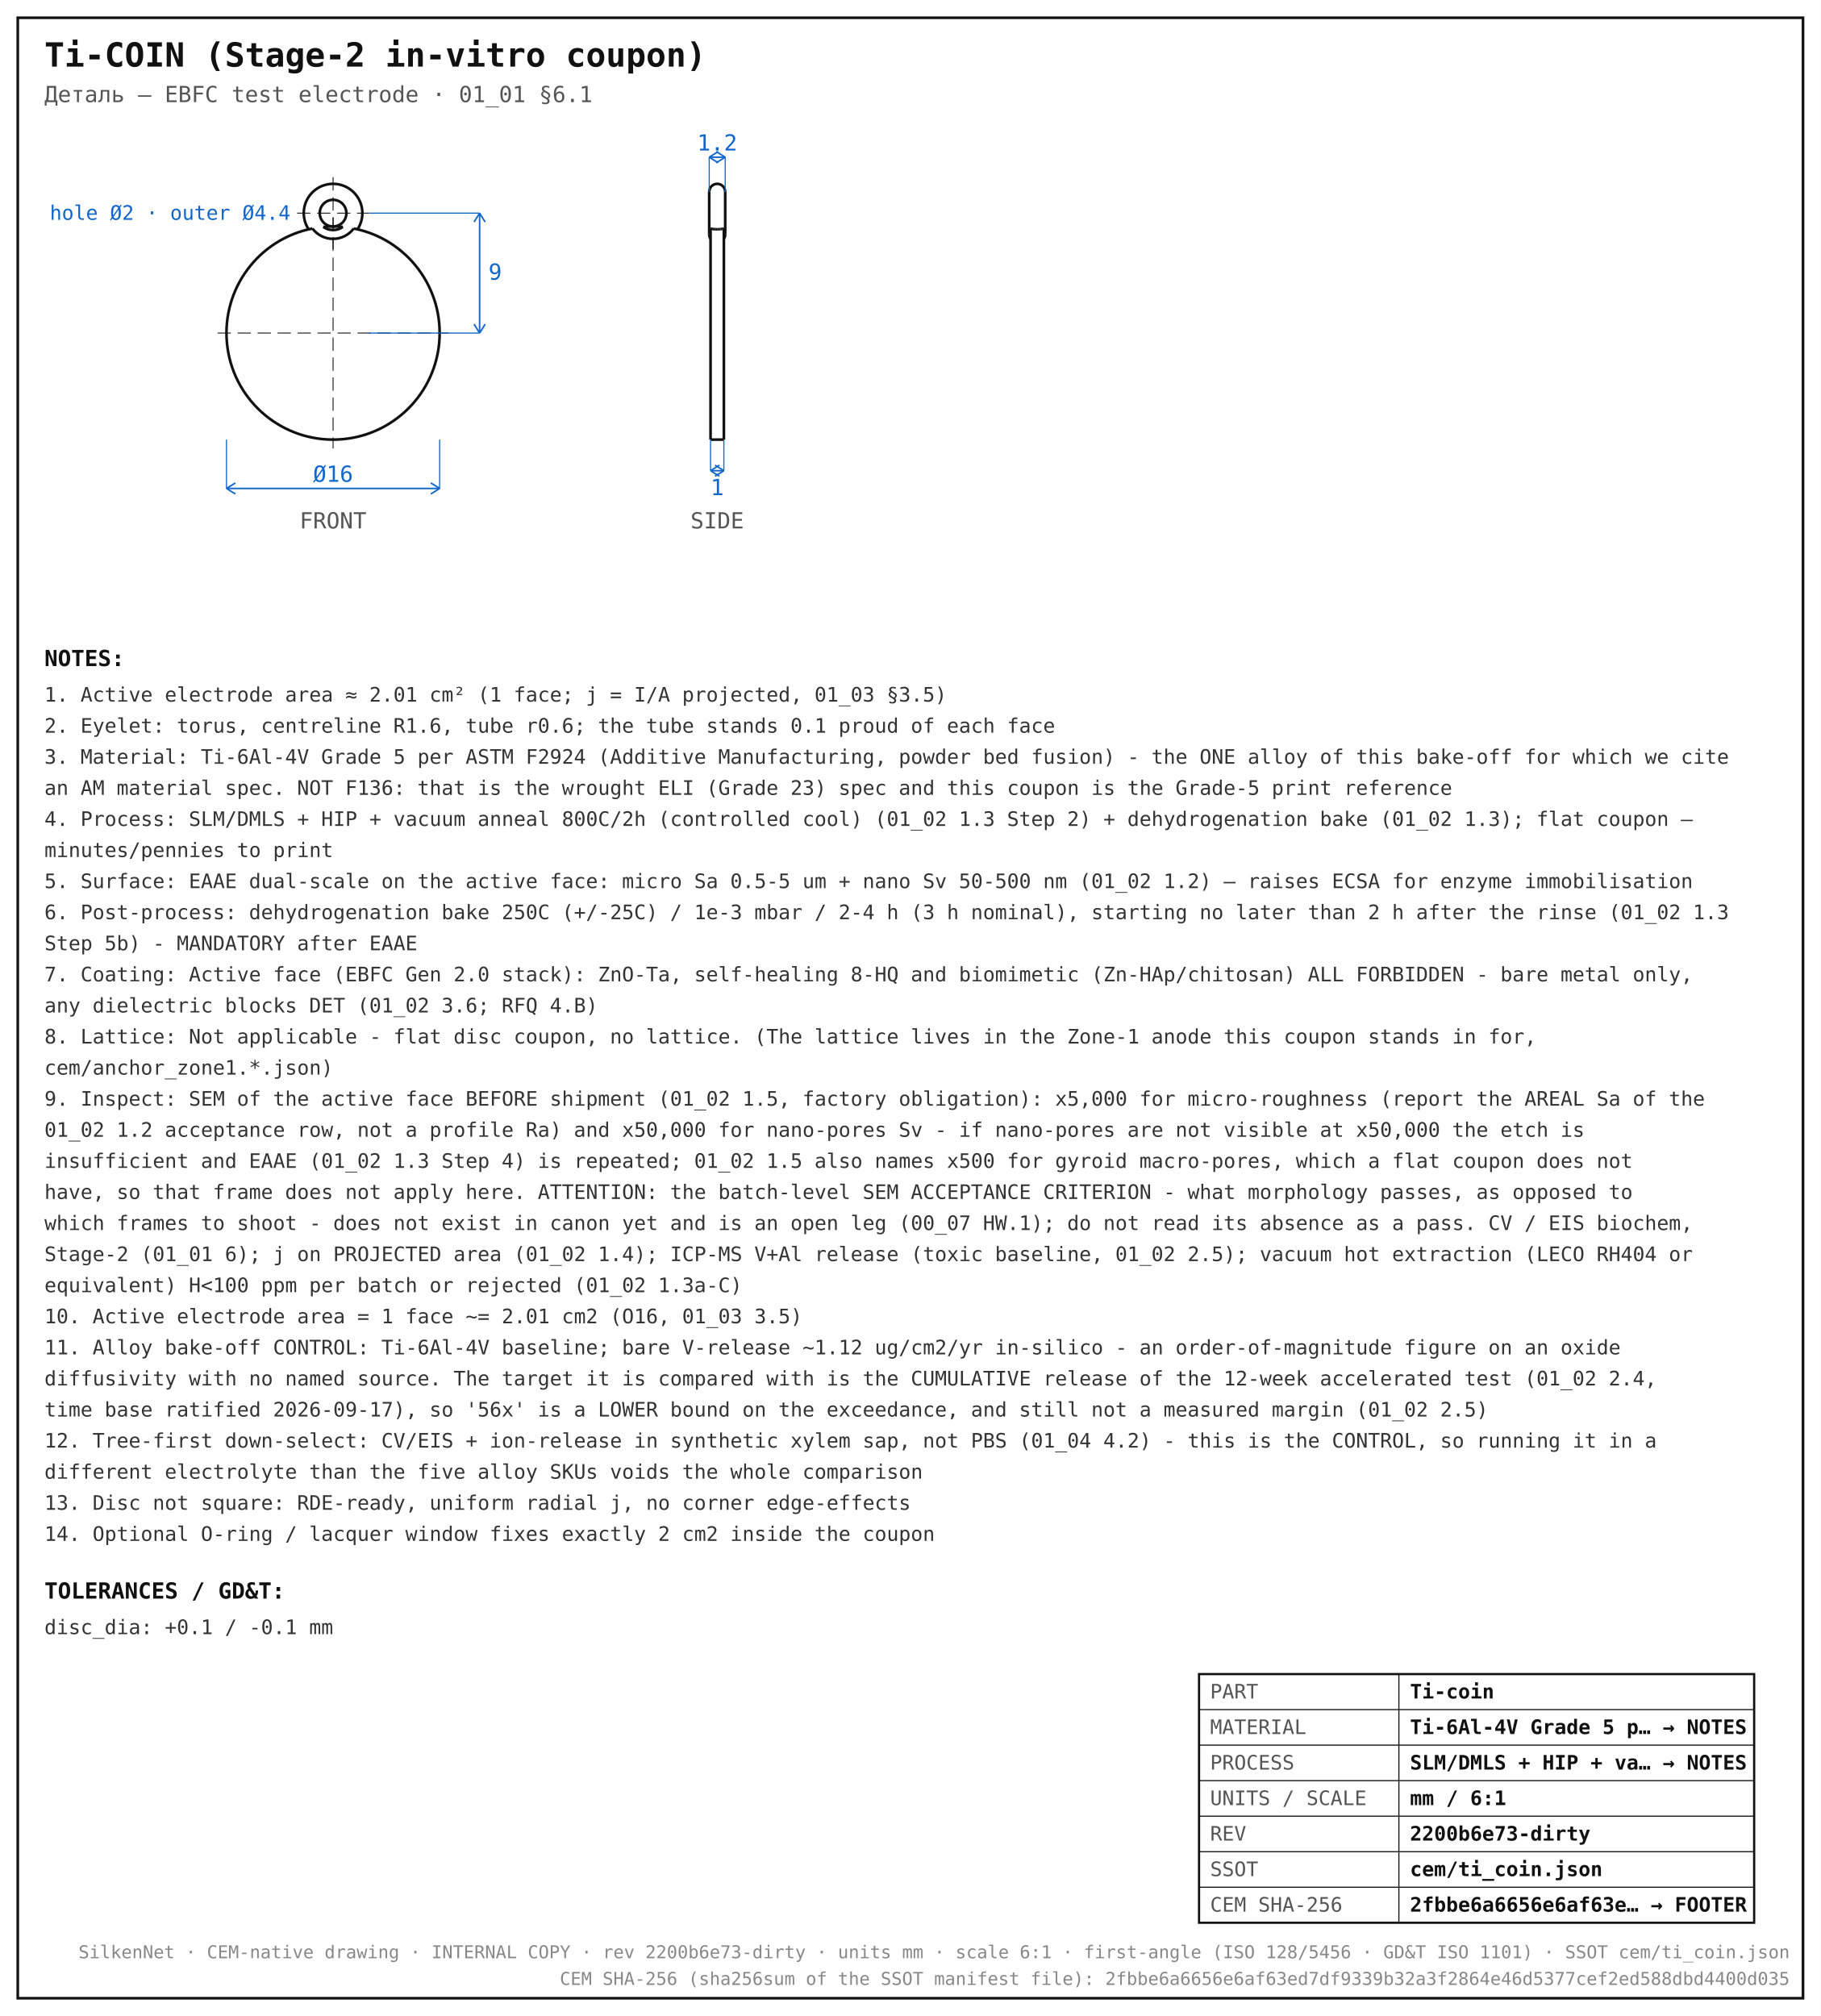
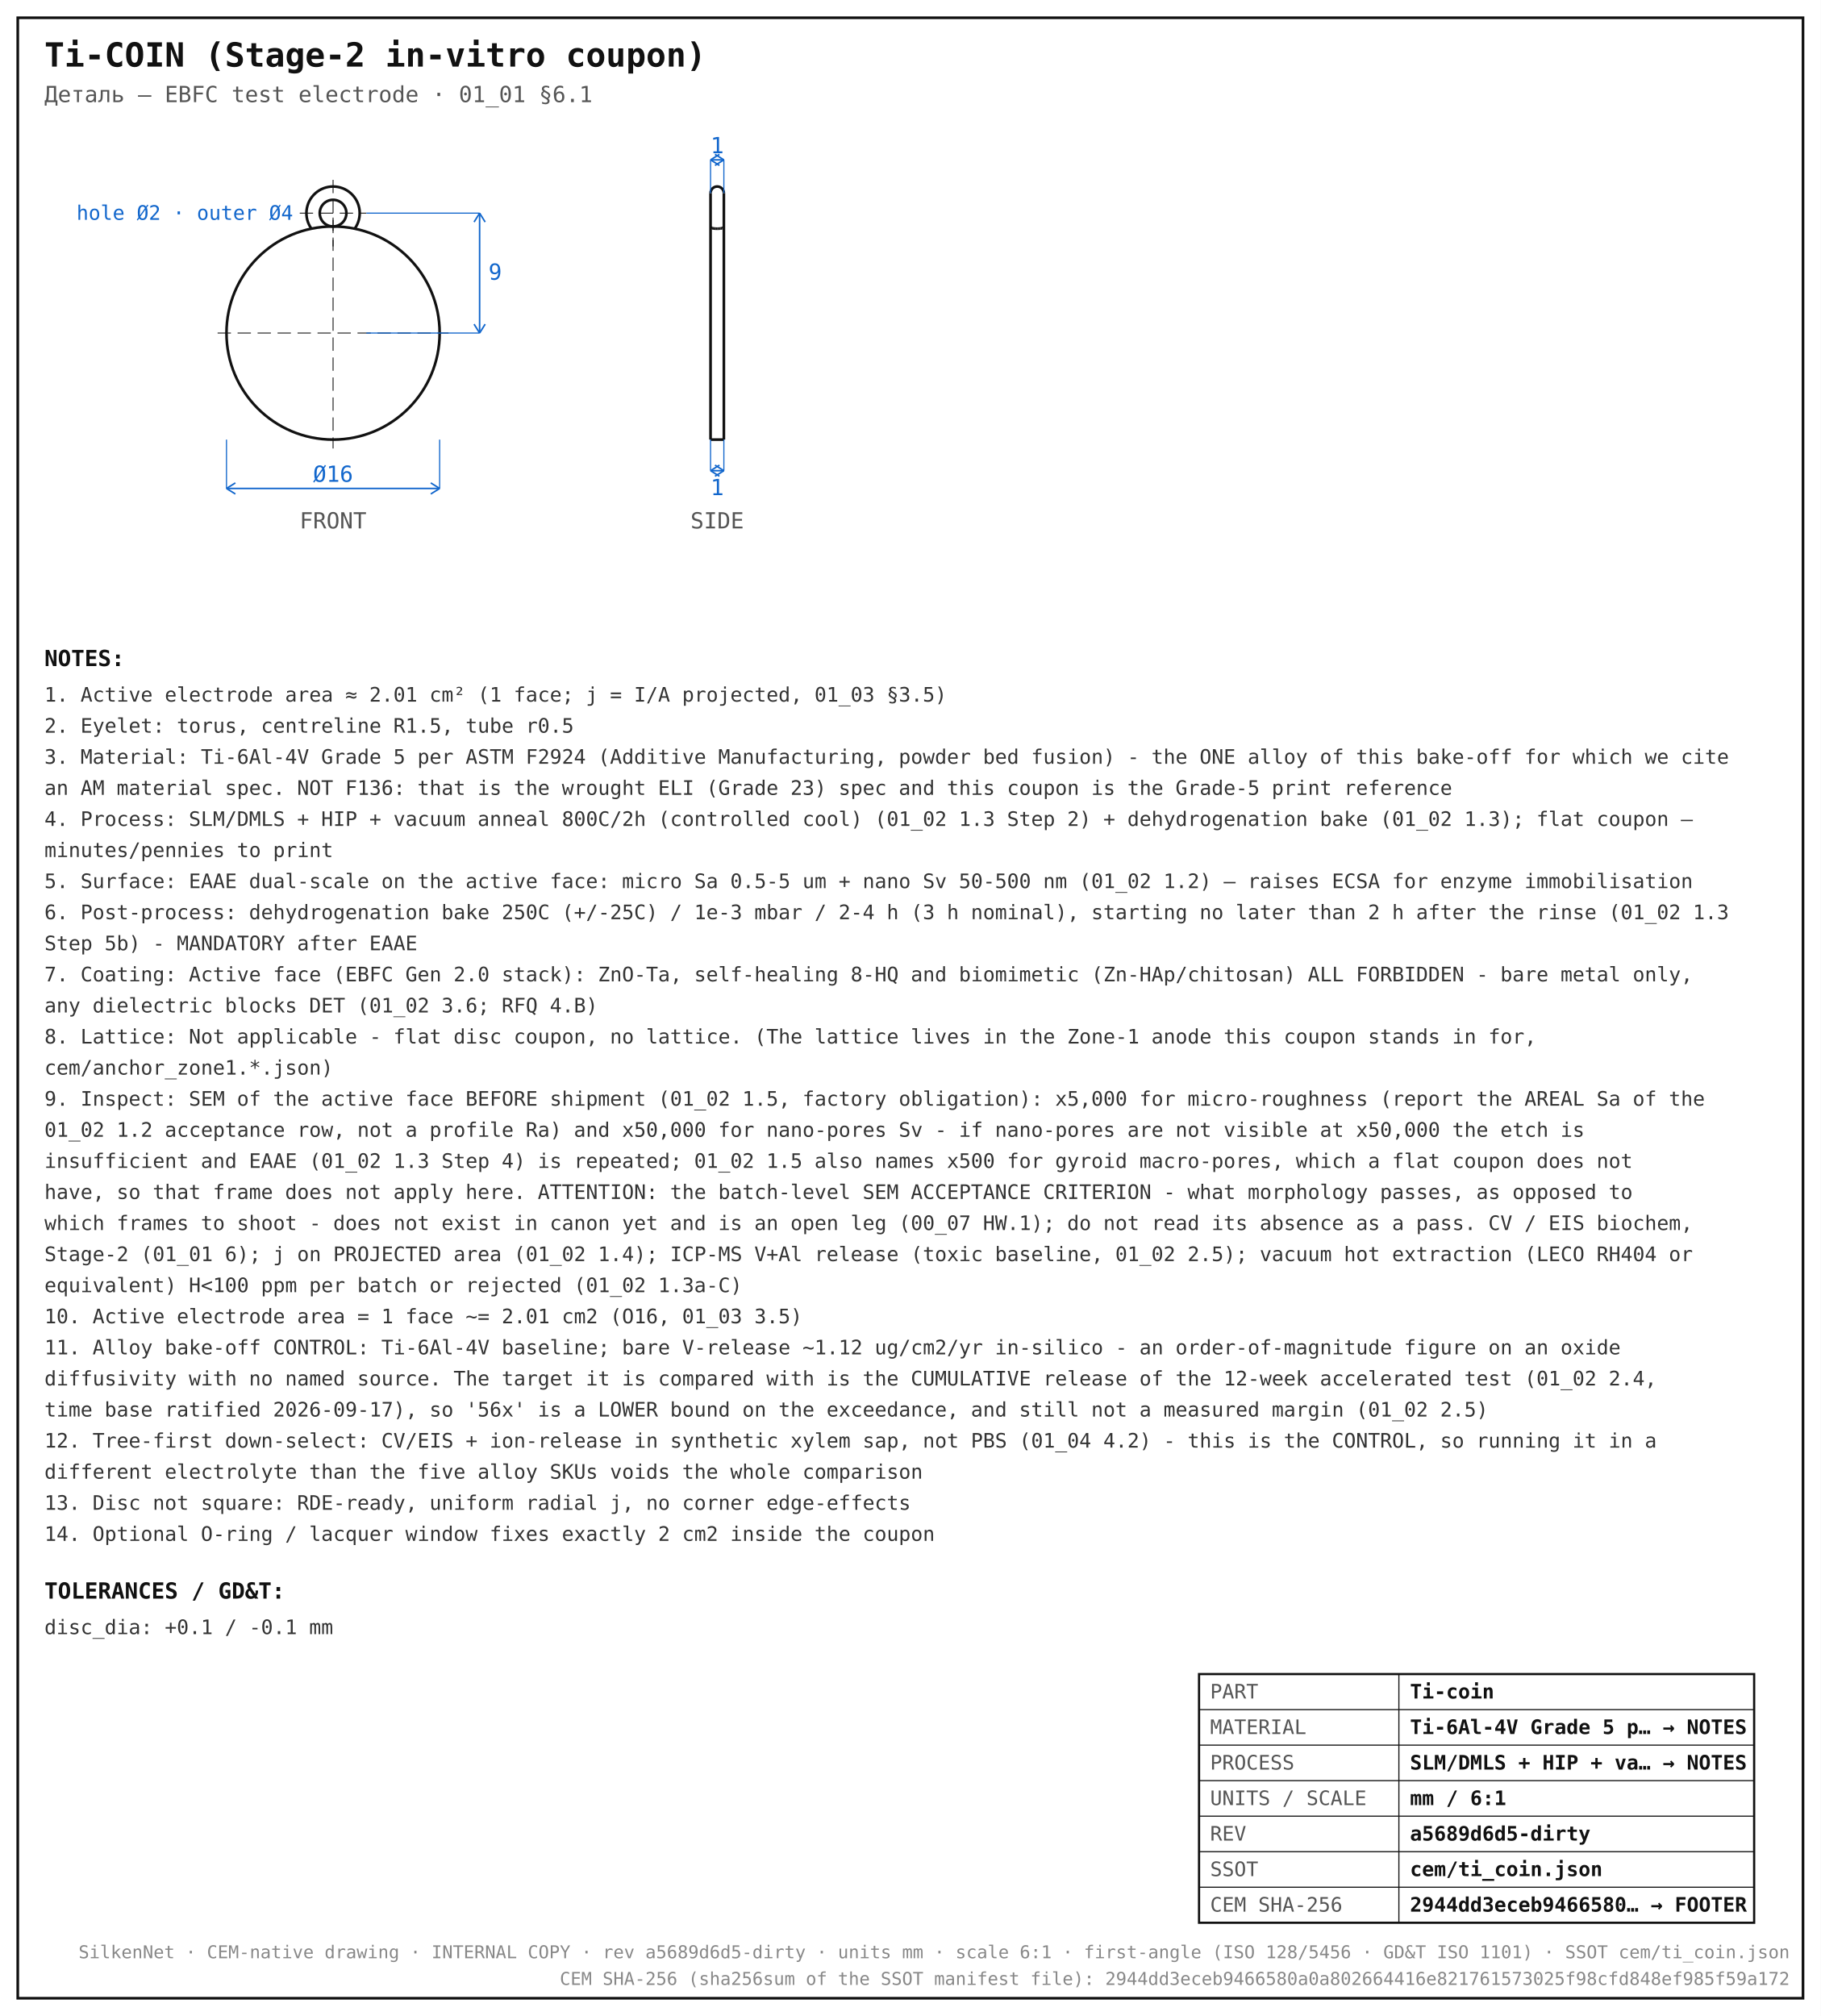
<svg xmlns="http://www.w3.org/2000/svg" width="820" height="908" viewBox="0 0 820 908">
  <rect x="0" y="0" width="820" height="908" fill="white" />
  <rect x="8" y="8" width="804" height="892" fill="none" stroke="#111" stroke-width="1.2" />
  <text x="20" y="30" font-family="monospace" font-size="15" text-anchor="start" fill="#111" font-weight="bold">Ti-COIN  (Stage-2 in-vitro coupon)</text>
  <text x="20" y="46" font-family="monospace" font-size="10" text-anchor="start" fill="#555" font-weight="normal">Деталь — EBFC test electrode · 01_01 §6.1</text>
  <line x1="98" y1="150" x2="202" y2="150" stroke="#111" stroke-width="0.4" stroke-dasharray="6 3" />
  <line x1="150" y1="98" x2="150" y2="202" stroke="#111" stroke-width="0.4" stroke-dasharray="6 3" />
-   <path d="M 161.01 103.28 A 13.2 13.2 0 1 0 138.99 103.28" fill="none" stroke="#111" stroke-width="1.2" />
-   <path d="M 140.7 102.91 A 48 48 0 1 0 159.3 102.91" fill="none" stroke="#111" stroke-width="1.2" />
-   <path d="M 154.41 102.2 A 48 48 0 0 0 145.59 102.2" fill="none" stroke="#111" stroke-width="1.2" />
-   <path d="M 145.59 102.2 A 7.61 7.61 0 0 0 154.41 102.2" fill="none" stroke="#111" stroke-width="1.2" />
-   <path d="M 140.7 102.91 A 11.59 11.59 0 0 0 159.3 102.91" fill="none" stroke="#111" stroke-width="1.2" />
+   <path d="M 159.75 103 A 12 12 0 1 0 140.25 103" fill="none" stroke="#111" stroke-width="1.2" />
+   <circle cx="150" cy="150" r="48" fill="none" stroke="#111" stroke-width="1.2" />
  <circle cx="150" cy="96" r="6" fill="none" stroke="#111" stroke-width="1.2" />
-   <line x1="133.8" y1="96" x2="166.2" y2="96" stroke="#111" stroke-width="0.4" stroke-dasharray="6 3" />
-   <line x1="150" y1="79.8" x2="150" y2="112.2" stroke="#111" stroke-width="0.4" stroke-dasharray="6 3" />
-   <text x="130.8" y="99" font-family="monospace" font-size="9" text-anchor="end" fill="#1166cc" font-weight="normal">hole Ø2 · outer Ø4.4</text>
-   <line x1="166.2" y1="96" x2="216" y2="96" stroke="#1166cc" stroke-width="0.5" />
-   <line x1="166.2" y1="150" x2="216" y2="150" stroke="#1166cc" stroke-width="0.5" />
+   <line x1="135" y1="96" x2="165" y2="96" stroke="#111" stroke-width="0.4" stroke-dasharray="6 3" />
+   <line x1="150" y1="81" x2="150" y2="111" stroke="#111" stroke-width="0.4" stroke-dasharray="6 3" />
+   <text x="132" y="99" font-family="monospace" font-size="9" text-anchor="end" fill="#1166cc" font-weight="normal">hole Ø2 · outer Ø4</text>
+   <line x1="165" y1="96" x2="216" y2="96" stroke="#1166cc" stroke-width="0.5" />
+   <line x1="165" y1="150" x2="216" y2="150" stroke="#1166cc" stroke-width="0.5" />
  <line x1="216" y1="96" x2="216" y2="150" stroke="#1166cc" stroke-width="0.7" />
  <line x1="216" y1="96" x2="213.5" y2="100" stroke="#1166cc" stroke-width="0.7" />
  <line x1="216" y1="96" x2="218.5" y2="100" stroke="#1166cc" stroke-width="0.7" />
  <line x1="216" y1="150" x2="213.5" y2="146" stroke="#1166cc" stroke-width="0.7" />
  <line x1="216" y1="150" x2="218.5" y2="146" stroke="#1166cc" stroke-width="0.7" />
  <text x="220" y="126" font-family="monospace" font-size="10" text-anchor="start" fill="#1166cc" font-weight="normal">9</text>
  <text x="150" y="238" font-family="monospace" font-size="10" text-anchor="middle" fill="#555" font-weight="normal">FRONT</text>
  <line x1="102" y1="198" x2="102" y2="220" stroke="#1166cc" stroke-width="0.5" />
  <line x1="198" y1="198" x2="198" y2="220" stroke="#1166cc" stroke-width="0.5" />
  <line x1="102" y1="220" x2="198" y2="220" stroke="#1166cc" stroke-width="0.7" />
  <line x1="102" y1="220" x2="106" y2="217.5" stroke="#1166cc" stroke-width="0.7" />
  <line x1="102" y1="220" x2="106" y2="222.5" stroke="#1166cc" stroke-width="0.7" />
  <line x1="198" y1="220" x2="194" y2="217.5" stroke="#1166cc" stroke-width="0.7" />
  <line x1="198" y1="220" x2="194" y2="222.5" stroke="#1166cc" stroke-width="0.7" />
  <text x="150" y="217" font-family="monospace" font-size="10" text-anchor="middle" fill="#1166cc" font-weight="normal">Ø16</text>
  <line x1="320" y1="198" x2="326" y2="198" stroke="#111" stroke-width="1.2" />
-   <line x1="320" y1="198" x2="320" y2="102.91" stroke="#111" stroke-width="1.2" />
-   <line x1="326" y1="198" x2="326" y2="102.91" stroke="#111" stroke-width="1.2" />
-   <line x1="319.4" y1="105.6" x2="319.4" y2="86.4" stroke="#111" stroke-width="1.2" />
-   <line x1="326.6" y1="105.6" x2="326.6" y2="86.4" stroke="#111" stroke-width="1.2" />
-   <line x1="320" y1="102.91" x2="320.75" y2="103.09" stroke="#111" stroke-width="1.2" />
-   <line x1="320.75" y1="103.09" x2="321.5" y2="103.2" stroke="#111" stroke-width="1.2" />
-   <line x1="321.5" y1="103.2" x2="322.25" y2="103.26" stroke="#111" stroke-width="1.2" />
-   <line x1="322.25" y1="103.26" x2="323" y2="103.28" stroke="#111" stroke-width="1.2" />
-   <line x1="323" y1="103.28" x2="323.75" y2="103.26" stroke="#111" stroke-width="1.2" />
-   <line x1="323.75" y1="103.26" x2="324.5" y2="103.2" stroke="#111" stroke-width="1.2" />
-   <line x1="324.5" y1="103.2" x2="325.25" y2="103.09" stroke="#111" stroke-width="1.2" />
-   <line x1="325.25" y1="103.09" x2="326" y2="102.91" stroke="#111" stroke-width="1.2" />
-   <path d="M 319.4 105.6 A 3.6 3.6 0 0 0 320 107.59" fill="none" stroke="#111" stroke-width="1.2" />
-   <path d="M 326 107.59 A 3.6 3.6 0 0 0 326.6 105.6" fill="none" stroke="#111" stroke-width="1.2" />
-   <path d="M 326.6 86.4 A 3.6 3.6 0 0 0 319.4 86.4" fill="none" stroke="#111" stroke-width="1.2" />
+   <line x1="320" y1="198" x2="320" y2="87" stroke="#111" stroke-width="1.2" />
+   <line x1="326" y1="198" x2="326" y2="87" stroke="#111" stroke-width="1.2" />
+   <line x1="320" y1="102.42" x2="320.75" y2="102.78" stroke="#111" stroke-width="1.2" />
+   <line x1="320.75" y1="102.78" x2="321.5" y2="102.91" stroke="#111" stroke-width="1.2" />
+   <line x1="321.5" y1="102.91" x2="322.25" y2="102.98" stroke="#111" stroke-width="1.2" />
+   <line x1="322.25" y1="102.98" x2="323" y2="103" stroke="#111" stroke-width="1.2" />
+   <line x1="323" y1="103" x2="323.75" y2="102.98" stroke="#111" stroke-width="1.2" />
+   <line x1="323.75" y1="102.98" x2="324.5" y2="102.91" stroke="#111" stroke-width="1.2" />
+   <line x1="324.5" y1="102.91" x2="325.25" y2="102.78" stroke="#111" stroke-width="1.2" />
+   <line x1="325.25" y1="102.78" x2="326" y2="102.42" stroke="#111" stroke-width="1.2" />
+   <path d="M 326 87 A 3 3 0 0 0 320 87" fill="none" stroke="#111" stroke-width="1.2" />
  <text x="323" y="238" font-family="monospace" font-size="10" text-anchor="middle" fill="#555" font-weight="normal">SIDE</text>
  <line x1="320" y1="198" x2="320" y2="212" stroke="#1166cc" stroke-width="0.5" />
  <line x1="326" y1="198" x2="326" y2="212" stroke="#1166cc" stroke-width="0.5" />
  <line x1="320" y1="212" x2="326" y2="212" stroke="#1166cc" stroke-width="0.7" />
  <line x1="320" y1="212" x2="324" y2="209.5" stroke="#1166cc" stroke-width="0.7" />
  <line x1="320" y1="212" x2="324" y2="214.5" stroke="#1166cc" stroke-width="0.7" />
  <line x1="326" y1="212" x2="322" y2="209.5" stroke="#1166cc" stroke-width="0.7" />
  <line x1="326" y1="212" x2="322" y2="214.5" stroke="#1166cc" stroke-width="0.7" />
  <text x="323" y="223" font-family="monospace" font-size="10" text-anchor="middle" fill="#1166cc" font-weight="normal">1</text>
-   <line x1="319.4" y1="86.4" x2="319.4" y2="70.8" stroke="#1166cc" stroke-width="0.5" />
-   <line x1="326.6" y1="86.4" x2="326.6" y2="70.8" stroke="#1166cc" stroke-width="0.5" />
-   <line x1="319.4" y1="70.8" x2="326.6" y2="70.8" stroke="#1166cc" stroke-width="0.7" />
-   <line x1="319.4" y1="70.8" x2="323.4" y2="68.3" stroke="#1166cc" stroke-width="0.7" />
-   <line x1="319.4" y1="70.8" x2="323.4" y2="73.3" stroke="#1166cc" stroke-width="0.7" />
-   <line x1="326.6" y1="70.8" x2="322.6" y2="68.3" stroke="#1166cc" stroke-width="0.7" />
-   <line x1="326.6" y1="70.8" x2="322.6" y2="73.3" stroke="#1166cc" stroke-width="0.7" />
-   <text x="323" y="67.8" font-family="monospace" font-size="10" text-anchor="middle" fill="#1166cc" font-weight="normal">1.2</text>
+   <line x1="320" y1="87" x2="320" y2="72" stroke="#1166cc" stroke-width="0.5" />
+   <line x1="326" y1="87" x2="326" y2="72" stroke="#1166cc" stroke-width="0.5" />
+   <line x1="320" y1="72" x2="326" y2="72" stroke="#1166cc" stroke-width="0.7" />
+   <line x1="320" y1="72" x2="324" y2="69.5" stroke="#1166cc" stroke-width="0.7" />
+   <line x1="320" y1="72" x2="324" y2="74.5" stroke="#1166cc" stroke-width="0.7" />
+   <line x1="326" y1="72" x2="322" y2="69.5" stroke="#1166cc" stroke-width="0.7" />
+   <line x1="326" y1="72" x2="322" y2="74.5" stroke="#1166cc" stroke-width="0.7" />
+   <text x="323" y="69" font-family="monospace" font-size="10" text-anchor="middle" fill="#1166cc" font-weight="normal">1</text>
  <text x="20" y="300" font-family="monospace" font-size="10" text-anchor="start" fill="#111" font-weight="bold">NOTES:</text>
  <text x="20" y="316" font-family="monospace" font-size="9" text-anchor="start" fill="#333" font-weight="normal">1. Active electrode area ≈ 2.01 cm² (1 face; j = I/A projected, 01_03 §3.5)</text>
-   <text x="20" y="330" font-family="monospace" font-size="9" text-anchor="start" fill="#333" font-weight="normal">2. Eyelet: torus, centreline R1.6, tube r0.6; the tube stands 0.1 proud of each face</text>
+   <text x="20" y="330" font-family="monospace" font-size="9" text-anchor="start" fill="#333" font-weight="normal">2. Eyelet: torus, centreline R1.5, tube r0.5</text>
  <text x="20" y="344" font-family="monospace" font-size="9" text-anchor="start" fill="#333" font-weight="normal">3. Material: Ti-6Al-4V Grade 5 per ASTM F2924 (Additive Manufacturing, powder bed fusion) - the ONE alloy of this bake-off for which we cite</text>
  <text x="20" y="358" font-family="monospace" font-size="9" text-anchor="start" fill="#333" font-weight="normal">   an AM material spec. NOT F136: that is the wrought ELI (Grade 23) spec and this coupon is the Grade-5 print reference</text>
  <text x="20" y="372" font-family="monospace" font-size="9" text-anchor="start" fill="#333" font-weight="normal">4. Process: SLM/DMLS + HIP + vacuum anneal 800C/2h (controlled cool) (01_02 1.3 Step 2) + dehydrogenation bake (01_02 1.3); flat coupon —</text>
  <text x="20" y="386" font-family="monospace" font-size="9" text-anchor="start" fill="#333" font-weight="normal">   minutes/pennies to print</text>
  <text x="20" y="400" font-family="monospace" font-size="9" text-anchor="start" fill="#333" font-weight="normal">5. Surface: EAAE dual-scale on the active face: micro Sa 0.5-5 um + nano Sv 50-500 nm (01_02 1.2) — raises ECSA for enzyme immobilisation</text>
  <text x="20" y="414" font-family="monospace" font-size="9" text-anchor="start" fill="#333" font-weight="normal">6. Post-process: dehydrogenation bake 250C (+/-25C) / 1e-3 mbar / 2-4 h (3 h nominal), starting no later than 2 h after the rinse (01_02 1.3</text>
  <text x="20" y="428" font-family="monospace" font-size="9" text-anchor="start" fill="#333" font-weight="normal">   Step 5b) - MANDATORY after EAAE</text>
  <text x="20" y="442" font-family="monospace" font-size="9" text-anchor="start" fill="#333" font-weight="normal">7. Coating: Active face (EBFC Gen 2.0 stack): ZnO-Ta, self-healing 8-HQ and biomimetic (Zn-HAp/chitosan) ALL FORBIDDEN - bare metal only,</text>
  <text x="20" y="456" font-family="monospace" font-size="9" text-anchor="start" fill="#333" font-weight="normal">   any dielectric blocks DET (01_02 3.6; RFQ 4.B)</text>
  <text x="20" y="470" font-family="monospace" font-size="9" text-anchor="start" fill="#333" font-weight="normal">8. Lattice: Not applicable - flat disc coupon, no lattice. (The lattice lives in the Zone-1 anode this coupon stands in for,</text>
  <text x="20" y="484" font-family="monospace" font-size="9" text-anchor="start" fill="#333" font-weight="normal">   cem/anchor_zone1.*.json)</text>
  <text x="20" y="498" font-family="monospace" font-size="9" text-anchor="start" fill="#333" font-weight="normal">9. Inspect: SEM of the active face BEFORE shipment (01_02 1.5, factory obligation): x5,000 for micro-roughness (report the AREAL Sa of the</text>
  <text x="20" y="512" font-family="monospace" font-size="9" text-anchor="start" fill="#333" font-weight="normal">   01_02 1.2 acceptance row, not a profile Ra) and x50,000 for nano-pores Sv - if nano-pores are not visible at x50,000 the etch is</text>
  <text x="20" y="526" font-family="monospace" font-size="9" text-anchor="start" fill="#333" font-weight="normal">   insufficient and EAAE (01_02 1.3 Step 4) is repeated; 01_02 1.5 also names x500 for gyroid macro-pores, which a flat coupon does not</text>
  <text x="20" y="540" font-family="monospace" font-size="9" text-anchor="start" fill="#333" font-weight="normal">   have, so that frame does not apply here. ATTENTION: the batch-level SEM ACCEPTANCE CRITERION - what morphology passes, as opposed to</text>
  <text x="20" y="554" font-family="monospace" font-size="9" text-anchor="start" fill="#333" font-weight="normal">   which frames to shoot - does not exist in canon yet and is an open leg (00_07 HW.1); do not read its absence as a pass. CV / EIS biochem,</text>
  <text x="20" y="568" font-family="monospace" font-size="9" text-anchor="start" fill="#333" font-weight="normal">   Stage-2 (01_01 6); j on PROJECTED area (01_02 1.4); ICP-MS V+Al release (toxic baseline, 01_02 2.5); vacuum hot extraction (LECO RH404 or</text>
  <text x="20" y="582" font-family="monospace" font-size="9" text-anchor="start" fill="#333" font-weight="normal">   equivalent) H&lt;100 ppm per batch or rejected (01_02 1.3a-C)</text>
  <text x="20" y="596" font-family="monospace" font-size="9" text-anchor="start" fill="#333" font-weight="normal">10. Active electrode area = 1 face ~= 2.01 cm2 (O16, 01_03 3.5)</text>
  <text x="20" y="610" font-family="monospace" font-size="9" text-anchor="start" fill="#333" font-weight="normal">11. Alloy bake-off CONTROL: Ti-6Al-4V baseline; bare V-release ~1.12 ug/cm2/yr in-silico - an order-of-magnitude figure on an oxide</text>
  <text x="20" y="624" font-family="monospace" font-size="9" text-anchor="start" fill="#333" font-weight="normal">   diffusivity with no named source. The target it is compared with is the CUMULATIVE release of the 12-week accelerated test (01_02 2.4,</text>
  <text x="20" y="638" font-family="monospace" font-size="9" text-anchor="start" fill="#333" font-weight="normal">   time base ratified 2026-09-17), so '56x' is a LOWER bound on the exceedance, and still not a measured margin (01_02 2.5)</text>
  <text x="20" y="652" font-family="monospace" font-size="9" text-anchor="start" fill="#333" font-weight="normal">12. Tree-first down-select: CV/EIS + ion-release in synthetic xylem sap, not PBS (01_04 4.2) - this is the CONTROL, so running it in a</text>
  <text x="20" y="666" font-family="monospace" font-size="9" text-anchor="start" fill="#333" font-weight="normal">   different electrolyte than the five alloy SKUs voids the whole comparison</text>
  <text x="20" y="680" font-family="monospace" font-size="9" text-anchor="start" fill="#333" font-weight="normal">13. Disc not square: RDE-ready, uniform radial j, no corner edge-effects</text>
  <text x="20" y="694" font-family="monospace" font-size="9" text-anchor="start" fill="#333" font-weight="normal">14. Optional O-ring / lacquer window fixes exactly 2 cm2 inside the coupon</text>
  <text x="20" y="720" font-family="monospace" font-size="10" text-anchor="start" fill="#111" font-weight="bold">TOLERANCES / GD&amp;T:</text>
  <text x="20" y="736" font-family="monospace" font-size="9" text-anchor="start" fill="#333" font-weight="normal">disc_dia: +0.1 / -0.1 mm</text>
  <rect x="540" y="754" width="250" height="112" fill="none" stroke="#111" stroke-width="1" />
  <line x1="630" y1="754" x2="630" y2="770" stroke="#111" stroke-width="0.5" />
  <text x="545" y="765" font-family="monospace" font-size="9" text-anchor="start" fill="#555" font-weight="normal">PART</text>
  <text x="635" y="765" font-family="monospace" font-size="9" text-anchor="start" fill="#111" font-weight="bold">Ti-coin</text>
  <line x1="540" y1="770" x2="790" y2="770" stroke="#111" stroke-width="0.5" />
  <line x1="630" y1="770" x2="630" y2="786" stroke="#111" stroke-width="0.5" />
  <text x="545" y="781" font-family="monospace" font-size="9" text-anchor="start" fill="#555" font-weight="normal">MATERIAL</text>
  <text x="635" y="781" font-family="monospace" font-size="9" text-anchor="start" fill="#111" font-weight="bold">Ti-6Al-4V Grade 5 p… → NOTES</text>
  <line x1="540" y1="786" x2="790" y2="786" stroke="#111" stroke-width="0.5" />
  <line x1="630" y1="786" x2="630" y2="802" stroke="#111" stroke-width="0.5" />
  <text x="545" y="797" font-family="monospace" font-size="9" text-anchor="start" fill="#555" font-weight="normal">PROCESS</text>
  <text x="635" y="797" font-family="monospace" font-size="9" text-anchor="start" fill="#111" font-weight="bold">SLM/DMLS + HIP + va… → NOTES</text>
  <line x1="540" y1="802" x2="790" y2="802" stroke="#111" stroke-width="0.5" />
  <line x1="630" y1="802" x2="630" y2="818" stroke="#111" stroke-width="0.5" />
  <text x="545" y="813" font-family="monospace" font-size="9" text-anchor="start" fill="#555" font-weight="normal">UNITS / SCALE</text>
  <text x="635" y="813" font-family="monospace" font-size="9" text-anchor="start" fill="#111" font-weight="bold">mm / 6:1</text>
  <line x1="540" y1="818" x2="790" y2="818" stroke="#111" stroke-width="0.5" />
  <line x1="630" y1="818" x2="630" y2="834" stroke="#111" stroke-width="0.5" />
  <text x="545" y="829" font-family="monospace" font-size="9" text-anchor="start" fill="#555" font-weight="normal">REV</text>
-   <text x="635" y="829" font-family="monospace" font-size="9" text-anchor="start" fill="#111" font-weight="bold">2200b6e73-dirty</text>
+   <text x="635" y="829" font-family="monospace" font-size="9" text-anchor="start" fill="#111" font-weight="bold">a5689d6d5-dirty</text>
  <line x1="540" y1="834" x2="790" y2="834" stroke="#111" stroke-width="0.5" />
  <line x1="630" y1="834" x2="630" y2="850" stroke="#111" stroke-width="0.5" />
  <text x="545" y="845" font-family="monospace" font-size="9" text-anchor="start" fill="#555" font-weight="normal">SSOT</text>
  <text x="635" y="845" font-family="monospace" font-size="9" text-anchor="start" fill="#111" font-weight="bold">cem/ti_coin.json</text>
  <line x1="540" y1="850" x2="790" y2="850" stroke="#111" stroke-width="0.5" />
  <line x1="630" y1="850" x2="630" y2="866" stroke="#111" stroke-width="0.5" />
  <text x="545" y="861" font-family="monospace" font-size="9" text-anchor="start" fill="#555" font-weight="normal">CEM SHA-256</text>
-   <text x="635" y="861" font-family="monospace" font-size="9" text-anchor="start" fill="#111" font-weight="bold">2fbbe6a6656e6af63e… → FOOTER</text>
-   <text x="806" y="882" font-family="monospace" font-size="8" text-anchor="end" fill="#888" font-weight="normal">SilkenNet · CEM-native drawing · INTERNAL COPY · rev 2200b6e73-dirty · units mm · scale 6:1 · first-angle (ISO 128/5456 · GD&amp;T ISO 1101) · SSOT cem/ti_coin.json</text>
-   <text x="806" y="894" font-family="monospace" font-size="8" text-anchor="end" fill="#888" font-weight="normal">CEM SHA-256 (sha256sum of the SSOT manifest file): 2fbbe6a6656e6af63ed7df9339b32a3f2864e46d5377cef2ed588dbd4400d035</text>
+   <text x="635" y="861" font-family="monospace" font-size="9" text-anchor="start" fill="#111" font-weight="bold">2944dd3eceb9466580… → FOOTER</text>
+   <text x="806" y="882" font-family="monospace" font-size="8" text-anchor="end" fill="#888" font-weight="normal">SilkenNet · CEM-native drawing · INTERNAL COPY · rev a5689d6d5-dirty · units mm · scale 6:1 · first-angle (ISO 128/5456 · GD&amp;T ISO 1101) · SSOT cem/ti_coin.json</text>
+   <text x="806" y="894" font-family="monospace" font-size="8" text-anchor="end" fill="#888" font-weight="normal">CEM SHA-256 (sha256sum of the SSOT manifest file): 2944dd3eceb9466580a0a802664416e821761573025f98cfd848ef985f59a172</text>
</svg>
